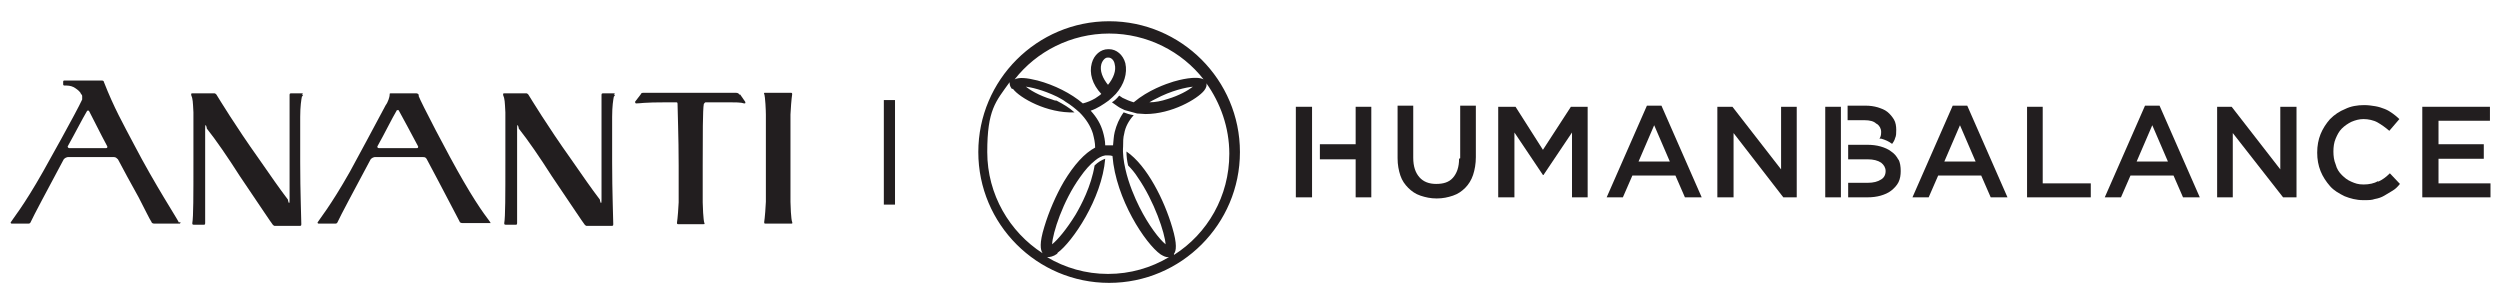
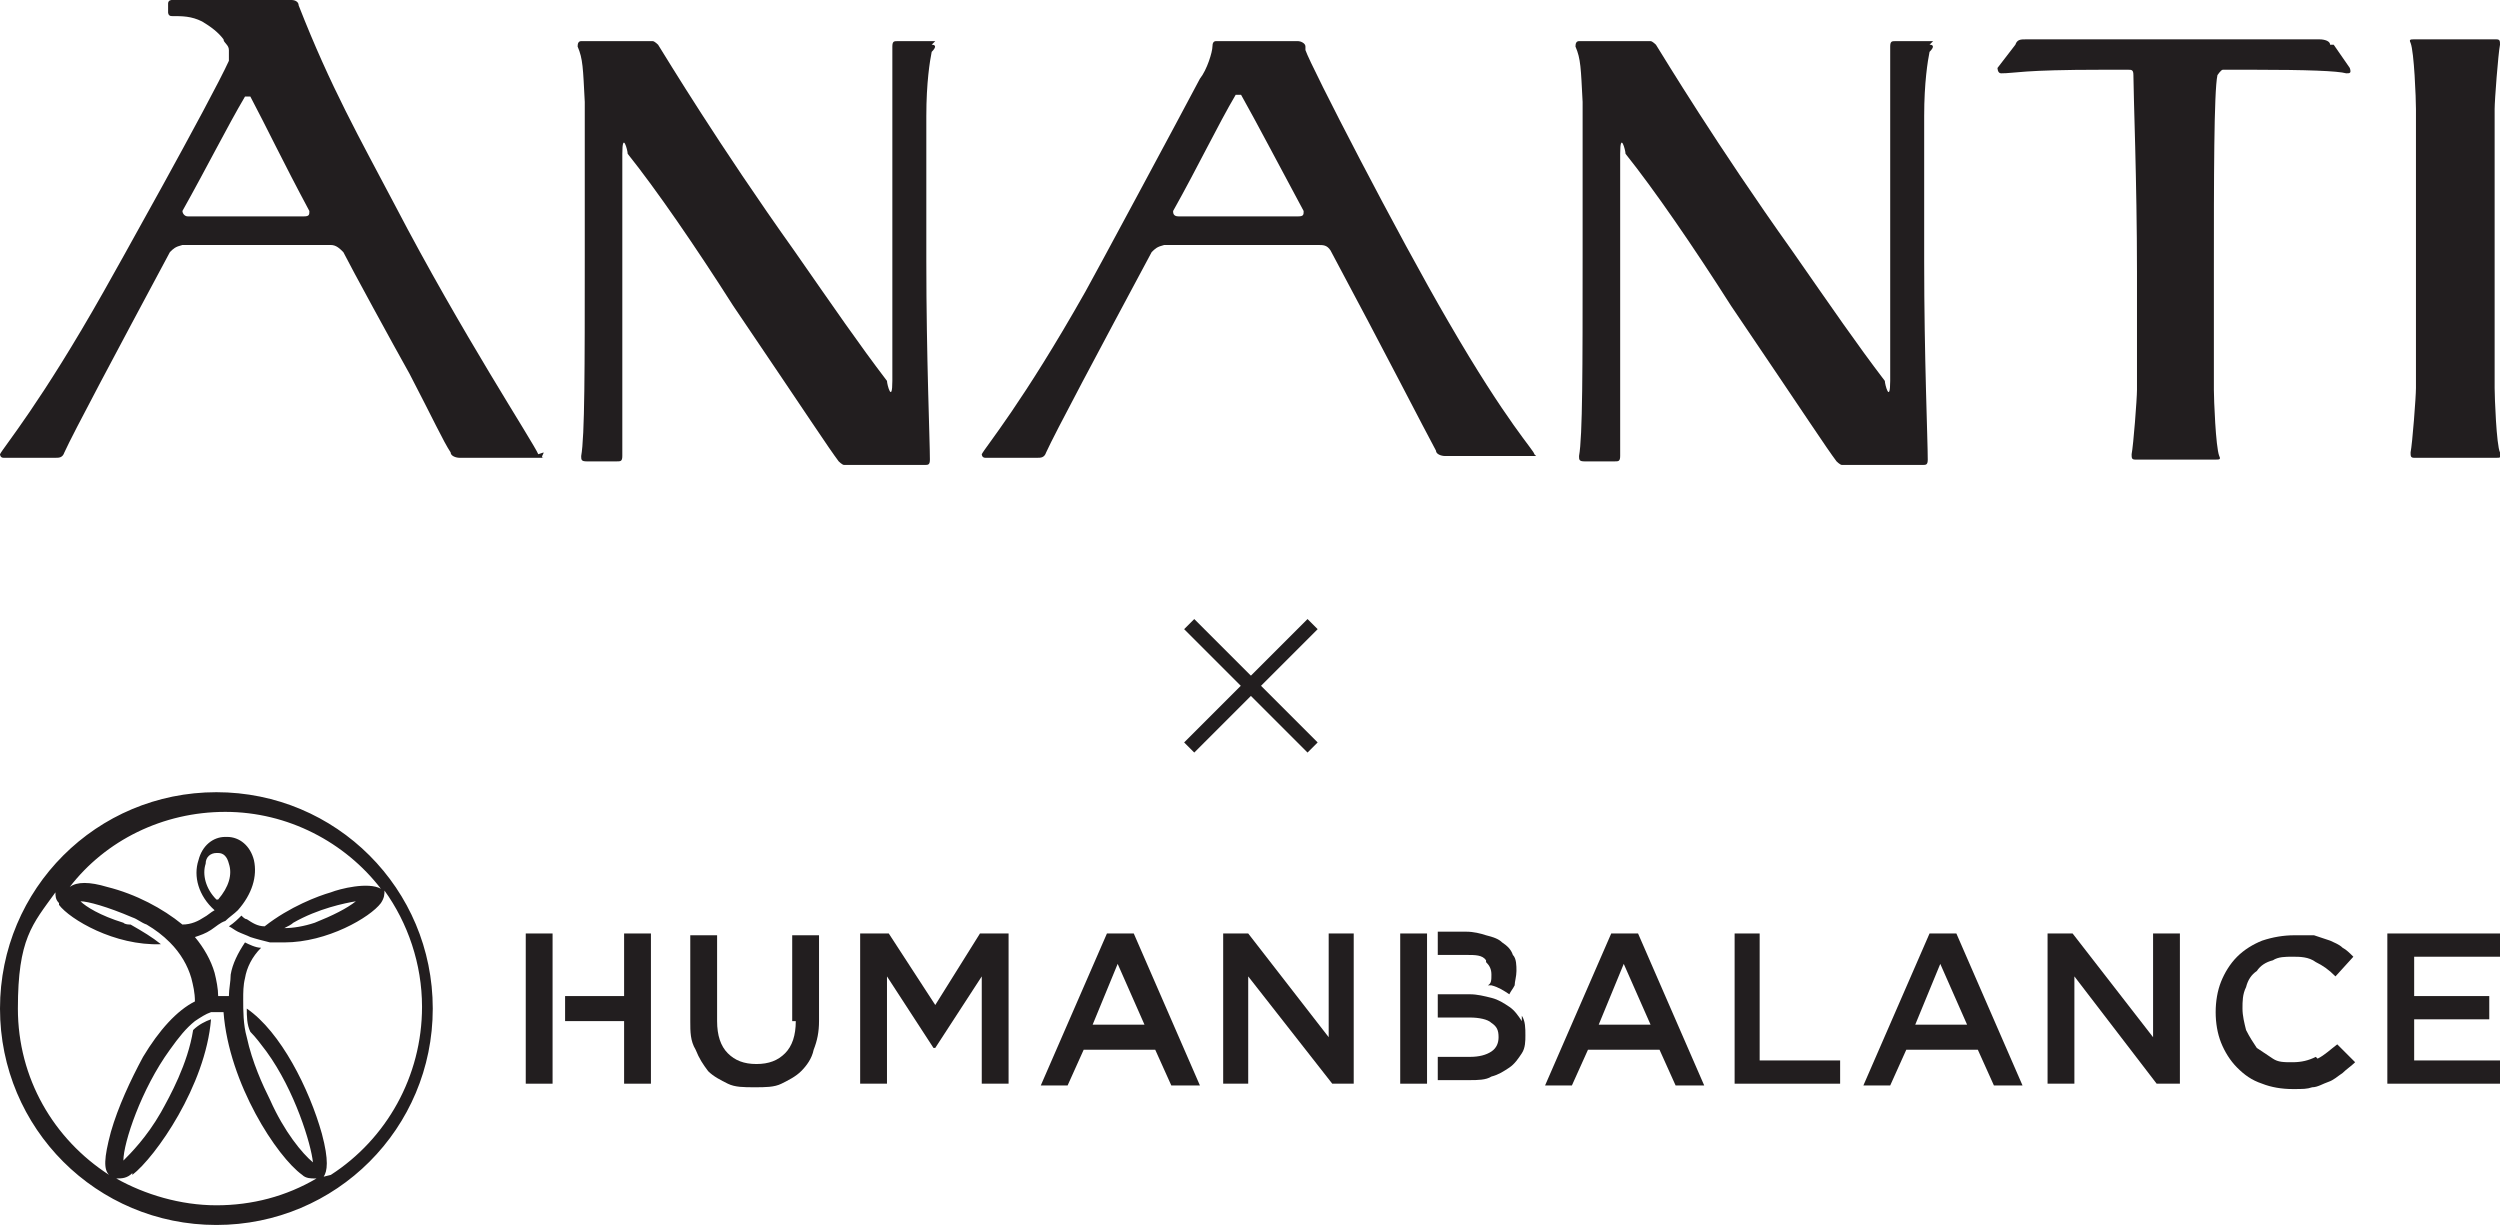
- <svg xmlns="http://www.w3.org/2000/svg" version="1.1" viewBox="0 0 447.2 54">
+ <svg xmlns="http://www.w3.org/2000/svg" version="1.1" viewBox="0 0 139.8 68.6">
  <defs>
    <style>
      .cls-1 {
        fill: #221e1f;
+       }
+ 
+       .cls-2 {
+         fill: none;
+         stroke: #221e1f;
+         stroke-miterlimit: 10;
+         stroke-width: .8px;
      }
    </style>
  </defs>
  <g>
    <g id="_레이어_1" data-name="레이어_1">
      <g>
+         <path class="cls-1" d="M139.8,25.3c-.2-.4-.3-3.1-.3-3.6V6.1c0-.5.2-3.1.3-3.6h0c0-.2,0-.3-.2-.3h-4.6c-.2,0-.3,0-.2.2h0c.2.5.3,3.1.3,3.7v15.6c0,.5-.2,3.1-.3,3.6h0c0,.2,0,.3.2.3h4.6c.2,0,.3,0,.2-.3h0Z" />
+         <path class="cls-1" d="M52.3,2.3h-2.1c-.2,0-.3,0-.3.3v18.7c0,1.3-.3.2-.3,0-1.6-2.1-2.9-4-5.2-7.3-4.2-5.9-7.1-10.7-7.6-11.5,0,0-.2-.2-.3-.2h-4q-.2,0-.2.3c.3.7.3,1.2.4,3.1v8.7c0,6.2,0,10-.2,11.1,0,.2,0,.3.3.3h1.7c.2,0,.3,0,.3-.3V8.6c0-1.3.3-.2.3,0,1.6,2,3.8,5.2,5.9,8.5,4.4,6.5,5.3,7.9,5.9,8.7,0,0,.2.2.3.2h4.5c.2,0,.3,0,.3-.3,0-1.1-.2-5.7-.2-11.1V6.5c0-1.9.2-3.1.3-3.6h0c.3-.3.2-.4,0-.4" />
+         <path class="cls-1" d="M108.1,2.3h-2.1c-.2,0-.3,0-.3.3v18.7c0,1.3-.3.2-.3,0-1.6-2.1-2.9-4-5.2-7.3-4.2-5.9-7.1-10.7-7.6-11.5,0,0-.2-.2-.3-.2h-4q-.2,0-.2.3c.3.7.3,1.2.4,3.1v8.7c0,6.2,0,10-.2,11.1,0,.2,0,.3.3.3h1.7c.2,0,.3,0,.3-.3V8.6c0-1.3.3-.2.3,0,1.6,2,3.8,5.2,5.9,8.5,4.4,6.5,5.3,7.9,5.9,8.7,0,0,.2.2.3.2h4.5c.2,0,.3,0,.3-.3,0-1.1-.2-5.7-.2-11.1V6.5c0-1.9.2-3.1.3-3.6h0c.3-.3.2-.4,0-.4" />
+         <path class="cls-1" d="M130.3,2.5c0-.2-.3-.3-.6-.3h-16.4c-.3,0-.5,0-.6.3l-1,1.3s0,.3.2.3c.8,0,1.1-.2,5.7-.2h1.4c.2,0,.3,0,.3.3,0,1,.2,6,.2,11v6.6c0,.5-.2,3.1-.3,3.6h0c0,.2,0,.3.2.3h4.5c.2,0,.3,0,.2-.2h0c-.2-.5-.3-3.2-.3-3.7v-6.6c0-5.1,0-10.1.2-11,0,0,.2-.3.3-.3h1.7q4.5,0,5.2.2c.2,0,.3,0,.2-.3l-.9-1.3h-.2Z" />
+         <path class="cls-1" d="M72.7,12.1h-6.8c-.3,0-.3-.2-.3-.3,1.4-2.5,2.5-4.8,3.5-6.5h.3c.9,1.6,2.1,3.9,3.5,6.5,0,.2,0,.3-.3.3M85.8,25.4c0-.2-1.5-1.7-4.8-7.4-2.8-4.8-7.7-14.3-8-15.2h0v-.2c0-.2-.3-.3-.4-.3h-4.6q-.2,0-.2.3c0,.3-.3,1.3-.7,1.8-1,1.9-6,11.2-6.4,11.9-3.5,6.2-5.6,8.7-5.8,9.1,0,0,0,.2.2.2h2.9c.2,0,.4,0,.5-.3.5-1.1,2.9-5.6,5.9-11.2.2-.2.3-.3.7-.4h8.6c.3,0,.5,0,.7.3,3,5.6,5.3,10.1,5.9,11.2,0,.2.3.3.5.3h5.1c0,.2,0,0,0,0" />
+         <path class="cls-1" d="M17.1,12.1h-6.6c-.2,0-.3-.2-.3-.3,1.4-2.5,2.5-4.7,3.5-6.4h.3c.9,1.7,1.8,3.6,3.3,6.4,0,.2,0,.3-.3.3M30.1,25.4h0c-.3-.7-4.3-6.8-8-13.9-2-3.8-3.6-6.6-5.4-11.2,0-.2-.2-.3-.4-.3h-6.7s-.2,0-.2.2h0v.5s0,.2.2.2c.6,0,1.1,0,1.7.3.5.3.9.6,1.2,1,0,.2.3.3.3.6v.6c-1,2.2-6.6,12.2-7,12.9C2.3,22.5.2,25,0,25.4c0,0,0,.2.2.2h2.9c.2,0,.4,0,.5-.3.5-1.1,2.9-5.6,5.9-11.2.2-.2.3-.3.7-.4h8.3c.3,0,.5.2.7.4.4.8,2.8,5.2,3.7,6.8,1.3,2.5,1.9,3.8,2.3,4.4,0,.2.3.3.5.3h4.7c-.2,0,0-.2,0-.3" />
+       </g>
+       <g>
+         <path class="cls-1" d="M12.1,44.3c-6.7,0-12.1,5.4-12.1,12.1s5.4,12.1,12.1,12.1,12.1-5.4,12.1-12.1-5.4-12.1-12.1-12.1ZM12.1,50.3c-.6-.6-.8-1.4-.6-2,0-.4.3-.6.6-.6h.1c.3,0,.5.2.6.6.2.6,0,1.3-.6,2ZM3.3,50.6c.6.8,3.1,2.3,5.7,2.2h0s0,0,0,0c-.5-.4-1-.7-1.7-1.1-.1,0-.3,0-.4-.1-1.3-.4-2.1-.9-2.4-1.2.4,0,1.5.3,2.9.9.3.1.5.3.8.4.5.3.9.6,1.3,1h0s0,0,0,0c.6.6,1,1.3,1.2,2,.1.4.2.8.2,1.3-1,.5-2,1.6-2.9,3.1-.7,1.3-1.4,2.8-1.8,4.2-.4,1.5-.4,2.1-.1,2.4-3.1-2-5.1-5.4-5.1-9.3s.8-4.7,2.1-6.5c0,.2,0,.4.2.6ZM7.4,65.7c1.3-1,4.1-5,4.4-8.7h0s0,0,0,0c-.3.1-.7.3-1,.6h0s0,0,0,0c-.3,1.9-1.3,3.7-1.8,4.6-.8,1.4-1.7,2.3-2.1,2.7,0-1,1-4,2.6-6.2.5-.7.9-1.2,1.4-1.6h0s0,0,0,0c.3-.2.6-.4.9-.5h0s0,0,.1,0h0c0,0,.1,0,.2,0,.1,0,.3,0,.4,0,.3,4,3,8.1,4.4,9.1.2.2.5.2.7.2s0,0,.1,0c-1.7,1-3.6,1.5-5.6,1.5s-4-.6-5.6-1.5c.3,0,.6,0,.9-.3ZM18.1,65.8c.2-.3.3-.9-.1-2.4-.7-2.5-2.3-5.7-4.2-7h0s0,0,0,0c0,.4,0,.9.2,1.3h0s0,0,0,0c.3.3.6.7.9,1.1,1.6,2.2,2.5,5.2,2.6,6.2-.6-.5-1.6-1.7-2.4-3.5-.4-.8-1-2.1-1.3-3.5-.2-.7-.2-1.5-.2-2.1,0-.4,0-.8.1-1.2.1-.6.4-1.2.9-1.7h0s0,0,0,0c-.3,0-.7-.2-.9-.3h0s0,0,0,0c-.4.6-.7,1.2-.8,1.8,0,.4-.1.8-.1,1.2-.1,0-.2,0-.3,0h-.1s0,0,0,0h0c0,0-.2,0-.2,0,0-.4-.1-.9-.2-1.3-.2-.7-.6-1.4-1.1-2,.3-.1.6-.2.9-.4.3-.2.5-.4.8-.5h0s0,0,0,0c.2-.2.5-.4.7-.6h0s0,0,0,0c.8-.9,1.1-1.9.9-2.8-.2-.8-.8-1.3-1.5-1.3h-.1c-.7,0-1.3.5-1.5,1.3-.3.9,0,2,.9,2.8-.2.1-.4.3-.6.4-.3.2-.7.4-1.2.4-1.1-.9-2.6-1.7-4.2-2.1-1-.3-1.7-.3-2.1,0,2-2.6,5.2-4.2,8.7-4.2s6.7,1.7,8.7,4.3c-.7-.4-2.3,0-2.8.2-.7.2-2.3.8-3.7,1.9-.4,0-.7-.2-1-.4-.1,0-.2-.1-.3-.2h0s0,0,0,0c-.2.2-.4.4-.7.6h0s0,0,0,0c.2.1.3.2.5.3.2.1.5.2.7.3.3.1.7.2,1.1.3h0s0,0,0,0c.3,0,.5,0,.8,0,2.4,0,4.8-1.4,5.4-2.2.2-.3.2-.5.2-.7,1.3,1.8,2.1,4.1,2.1,6.5,0,3.9-2,7.4-5.1,9.4ZM19.9,50.4c-.5.4-1.3.8-2.3,1.2-.6.2-1.2.3-1.7.3.2-.1.4-.2.5-.3,1.4-.8,2.9-1.1,3.5-1.2Z" />
        <g>
-           <path class="cls-1" d="M141.7,39.7c-.2-.4-.3-3.1-.3-3.6,0-2.5,0-12.8,0-15.6,0-.5.2-3.1.3-3.6h0c0-.2,0-.3-.2-.3h-4.6c-.2,0-.3,0-.2.2h0c.2.5.3,3.1.3,3.7,0,2.8,0,13,0,15.6,0,.5-.2,3.1-.3,3.6h0c0,.2,0,.3.2.3h4.6c.2,0,.3,0,.2-.3h0Z" />
-           <path class="cls-1" d="M54.2,16.7h-2.1c-.2,0-.3,0-.3.3,0,1,0,4.9,0,9.6s0,7.8,0,9.1-.3.2-.3,0c-1.6-2.1-2.9-4-5.2-7.3-4.2-5.9-7.1-10.7-7.6-11.5,0,0-.2-.2-.3-.2h-4c-.2,0-.2,0-.2.3.3.7.3,1.2.4,3.1,0,1,0,2.5,0,8.7s0,10-.2,11.1c0,.2,0,.3.3.3h1.7c.2,0,.3,0,.3-.3,0-1,0-5,0-9.6s0-6,0-7.3.3-.2.3,0c1.6,2,3.8,5.2,5.9,8.5,4.4,6.5,5.3,7.9,5.9,8.7,0,0,.2.2.3.2h4.5c.2,0,.3,0,.3-.3,0-1.1-.2-5.7-.2-11.1s0-5.9,0-8.1c0-1.9.2-3.1.3-3.6h0c.3-.3.2-.4,0-.4" />
-           <path class="cls-1" d="M110,16.7h-2.1c-.2,0-.3,0-.3.3,0,1,0,4.9,0,9.6s0,7.8,0,9.1-.3.2-.3,0c-1.6-2.1-2.9-4-5.2-7.3-4.2-5.9-7.1-10.7-7.6-11.5,0,0-.2-.2-.3-.2h-4c-.2,0-.2,0-.2.3.3.7.3,1.2.4,3.1,0,1,0,2.5,0,8.7s0,10-.2,11.1c0,.2,0,.3.3.3h1.7c.2,0,.3,0,.3-.3,0-1,0-5,0-9.6s0-6,0-7.3.3-.2.3,0c1.6,2,3.8,5.2,5.9,8.5,4.4,6.5,5.3,7.9,5.9,8.7,0,0,.2.2.3.2h4.5c.2,0,.3,0,.3-.3,0-1.1-.2-5.7-.2-11.1s0-5.9,0-8.1c0-1.9.2-3.1.3-3.6h0c.3-.3.2-.4,0-.4" />
-           <path class="cls-1" d="M132.2,16.9c0-.2-.3-.3-.6-.3h-16.4c-.3,0-.5,0-.6.3l-1,1.3c0,0,0,.3.2.3.8,0,1.1-.2,5.7-.2h1.4c.2,0,.3,0,.3.3,0,1,.2,6,.2,11v6.6c0,.5-.2,3.1-.3,3.6h0c0,.2,0,.3.2.3h4.5c.2,0,.3,0,.2-.2h0c-.2-.5-.3-3.2-.3-3.7v-6.6c0-5.1,0-10.1.2-11,0,0,.2-.3.3-.3h1.7c4.5,0,4.5,0,5.2.2.2,0,.3,0,.2-.3l-.9-1.3Z" />
-           <path class="cls-1" d="M74.6,26.5h-6.8c-.3,0-.3-.2-.3-.3,1.4-2.5,2.5-4.8,3.5-6.5,0,0,.3,0,.3,0,.9,1.6,2.1,3.9,3.5,6.5,0,.2,0,.3-.3.3M87.7,39.8c0-.2-1.5-1.7-4.8-7.4-2.8-4.8-7.7-14.3-8-15.2h0v-.2c0-.2-.3-.3-.4-.3h-4.6c-.2,0-.2,0-.2.3,0,.3-.3,1.3-.7,1.8-1,1.9-6,11.2-6.4,11.9-3.5,6.2-5.6,8.7-5.8,9.1,0,0,0,.2.2.2h2.9c.2,0,.4,0,.5-.3.5-1.1,2.9-5.6,5.9-11.2.2-.2.3-.3.7-.4.8,0,2.1,0,4.4,0s3.4,0,4.2,0c.3,0,.5,0,.7.3,3,5.6,5.3,10.1,5.9,11.2,0,.2.3.3.5.3h5.1c0,.2,0,0,0,0" />
-           <path class="cls-1" d="M19,26.5h-6.6c-.2,0-.3-.2-.3-.3,1.4-2.5,2.5-4.7,3.5-6.4,0,0,.2,0,.3,0,0,0,0,0,0,0,.9,1.7,1.8,3.6,3.3,6.4,0,.2,0,.3-.3.3M32,39.8s0,0,0,0c-.3-.7-4.3-6.8-8-13.9-2-3.8-3.6-6.6-5.4-11.2,0-.2-.2-.3-.4-.3h-6.7c0,0-.2,0-.2.2h0v.5c0,0,0,.2.2.2.6,0,1.1,0,1.7.3.5.3.9.6,1.2,1,0,.2.3.3.3.6,0,.2,0,.4,0,.6-1,2.2-6.6,12.2-7,12.9-3.5,6.2-5.6,8.7-5.8,9.1,0,0,0,.2.2.2h2.9c.2,0,.4,0,.5-.3.5-1.1,2.9-5.6,5.9-11.2.2-.2.3-.3.7-.4.8,0,2.1,0,4.4,0s3.1,0,3.9,0c.3,0,.5.2.7.4.4.8,2.8,5.2,3.7,6.8,1.3,2.5,1.9,3.8,2.3,4.4,0,.2.3.3.5.3h4.7c-.2,0,0-.2,0-.3" />
+           <path class="cls-1" d="M90.1,52.2l-3.7,8.5h1.5l.9-2h4l.9,2h1.6l-3.7-8.5h-1.4ZM89.4,57.3l1.4-3.4,1.5,3.4h-2.9Z" />
+           <polygon class="cls-1" points="98.4 52.2 97 52.2 97 60.6 102.9 60.6 102.9 59.3 98.4 59.3 98.4 52.2" />
+           <path class="cls-1" d="M107.9,52.2l-3.7,8.5h1.5l.9-2h4l.9,2h1.6l-3.7-8.5h-1.4ZM107.1,57.3l1.4-3.4,1.5,3.4h-2.9Z" />
+           <polygon class="cls-1" points="120.4 58 115.9 52.2 114.5 52.2 114.5 60.6 116 60.6 116 54.6 120.6 60.6 121.9 60.6 121.9 52.2 120.4 52.2 120.4 58" />
+           <path class="cls-1" d="M129.5,59.1c-.4.2-.8.3-1.3.3s-.8,0-1.1-.2c-.3-.2-.6-.4-.9-.6-.2-.3-.4-.6-.6-1-.1-.4-.2-.8-.2-1.2s0-.8.2-1.2c.1-.4.3-.7.6-.9.2-.3.5-.5.9-.6.3-.2.7-.2,1.1-.2s.9,0,1.3.3c.4.2.7.4,1.1.8l1-1.1c-.2-.2-.4-.4-.6-.5-.2-.2-.5-.3-.7-.4-.3-.1-.6-.2-.9-.3-.3,0-.7,0-1.1,0-.6,0-1.2.1-1.8.3-.5.2-1,.5-1.4.9-.4.4-.7.9-.9,1.4-.2.5-.3,1.1-.3,1.7s.1,1.2.3,1.7c.2.5.5,1,.9,1.4.4.4.8.7,1.4.9.5.2,1.1.3,1.7.3s.8,0,1.1-.1c.3,0,.6-.2.9-.3.3-.1.5-.3.8-.5.2-.2.5-.4.7-.6l-1-1c-.4.3-.7.6-1.1.8Z" />
+           <polygon class="cls-1" points="135 59.3 135 57 139.2 57 139.2 55.7 135 55.7 135 53.5 139.8 53.5 139.8 52.2 133.5 52.2 133.5 60.6 139.8 60.6 139.8 59.3 135 59.3" />
+           <polygon class="cls-1" points="78.3 60.6 79.8 60.6 79.8 59.3 79.8 57 79.8 55.8 79.8 53.5 79.8 52.2 78.3 52.2 78.3 60.6" />
+           <path class="cls-1" d="M44.5,57.1c0,.8-.2,1.4-.6,1.8-.4.4-.9.6-1.6.6s-1.2-.2-1.6-.6c-.4-.4-.6-1-.6-1.8v-4.8h-1.5v4.8c0,.6,0,1.1.3,1.6.2.5.4.8.7,1.2.3.3.7.5,1.1.7.4.2.9.2,1.5.2s1.1,0,1.5-.2.8-.4,1.1-.7c.3-.3.6-.7.7-1.2.2-.5.3-1,.3-1.6v-4.8h-1.5v4.8Z" />
+           <polygon class="cls-1" points="52.3 56.2 49.7 52.2 48.1 52.2 48.1 60.6 49.6 60.6 49.6 54.6 52.2 58.6 52.3 58.6 54.9 54.6 54.9 60.6 56.4 60.6 56.4 52.2 54.8 52.2 52.3 56.2" />
+           <path class="cls-1" d="M61.9,52.2l-3.7,8.5h1.5l.9-2h4l.9,2h1.6l-3.7-8.5h-1.4ZM61.1,57.3l1.4-3.4,1.5,3.4h-2.9Z" />
+           <polygon class="cls-1" points="74.3 58 69.8 52.2 68.4 52.2 68.4 60.6 69.8 60.6 69.8 54.6 74.5 60.6 75.7 60.6 75.7 52.2 74.3 52.2 74.3 58" />
+           <polygon class="cls-1" points="34.9 55.7 34.9 55.7 31.6 55.7 31.6 57.1 34.9 57.1 34.9 57.1 34.9 60.6 36.4 60.6 36.4 52.2 34.9 52.2 34.9 55.7" />
+           <polygon class="cls-1" points="29.4 60.6 30.9 60.6 30.9 58.9 30.9 58.9 30.9 54.6 30.9 54.6 30.9 52.2 29.4 52.2 29.4 60.6" />
+           <path class="cls-1" d="M85.1,57.1c-.2-.3-.4-.6-.7-.8-.3-.2-.6-.4-1-.5-.4-.1-.8-.2-1.2-.2h-1.8v1.3h1.8c.5,0,1,.1,1.2.3.3.2.4.4.4.8,0,.3-.1.6-.4.8-.3.2-.7.3-1.2.3h-1.8v1.3h1.8c.4,0,.9,0,1.2-.2.4-.1.7-.3,1-.5.3-.2.5-.5.7-.8.2-.3.2-.7.2-1h0c0-.4,0-.8-.2-1.1h0Z" />
+           <path class="cls-1" d="M83.1,53.8h0c.2.2.3.4.3.7s0,.5-.2.6c0,0,.1,0,.2,0,.4.1.7.3,1,.5,0,0,0,0,0,0,.1-.2.2-.3.3-.5,0-.2.1-.5.1-.8s0-.7-.2-.9c-.1-.3-.3-.5-.6-.7-.2-.2-.5-.3-.9-.4-.3-.1-.7-.2-1.1-.2h-1.6v1.3h1.6c.5,0,.9,0,1.1.3Z" />
        </g>
-         <g>
-           <path class="cls-1" d="M198.4,3.8c-12.9,0-23.4,10.5-23.4,23.4s10.5,23.4,23.4,23.4,23.4-10.5,23.4-23.4-10.5-23.4-23.4-23.4ZM198.3,15.3c-1.1-1.3-1.6-2.7-1.3-3.8.2-.7.7-1.2,1.1-1.2h.2c.5,0,1,.5,1.1,1.2.3,1.1-.2,2.5-1.3,3.8ZM181.2,15.9c1.2,1.6,6.1,4.4,11,4.2h0s0,0,0,0c-1-.9-1.9-1.4-3.2-2.1-.3,0-.6-.1-.8-.2-2.4-.7-4.1-1.8-4.7-2.3.8.1,2.9.5,5.6,1.8.5.3,1,.5,1.5.9,1,.6,1.7,1.2,2.5,1.9h0s0,0,0,0c1.2,1.2,2,2.5,2.4,3.8.2.8.4,1.6.4,2.5-1.9,1-3.8,3.1-5.6,6.1-1.4,2.4-2.7,5.4-3.5,8.1-.9,2.9-.7,4.1-.3,4.7-5.9-3.8-9.9-10.5-9.9-18.1s1.5-9,4-12.5c0,.3,0,.7.4,1.2ZM189.2,45.2c2.6-1.9,7.9-9.6,8.5-16.8h0c0,0,0,0,0,0-.6.2-1.3.6-1.9,1.2h0s0,0,0,0c-.6,3.7-2.4,7.1-3.4,8.8-1.6,2.6-3.2,4.5-4.2,5.3.1-2,1.9-7.7,5-12,.9-1.3,1.8-2.3,2.7-3h0s0,0,0,0c.6-.5,1.2-.8,1.8-.9h0c0,0,.1,0,.2,0h0c.1,0,.2,0,.3,0,.3,0,.5,0,.8.1.6,7.7,5.9,15.7,8.6,17.6.5.3.9.5,1.3.5s.2,0,.2,0c-3.2,1.9-6.9,3-10.9,3s-7.7-1.1-10.9-3c.5,0,1.1-.1,1.8-.6ZM210,45.4c.4-.5.6-1.7-.3-4.7-1.4-4.8-4.5-11.1-8.2-13.6h0s0,0,0,0c0,.8.1,1.7.3,2.5h0s0,0,0,0c.6.6,1.2,1.3,1.7,2.1,3,4.3,4.9,10.1,5,12-1.1-.9-3-3.3-4.7-6.7-.8-1.6-1.9-4.1-2.5-6.8-.3-1.3-.5-2.8-.4-4,0-.8,0-1.6.2-2.3.2-1.2.8-2.3,1.7-3.3h0s0,0,0,0c-.7-.1-1.3-.3-1.8-.5h0s0,0,0,0c-.8,1.1-1.3,2.3-1.6,3.5-.2.8-.2,1.6-.3,2.4-.2,0-.4,0-.7,0h-.2s0,0,0,0h0c-.2,0-.3,0-.5,0,0-.8-.2-1.7-.4-2.4-.4-1.4-1.1-2.6-2.2-3.8.6-.2,1.2-.5,1.7-.8.5-.3,1.1-.7,1.5-1h0s0,0,0,0c.5-.4.9-.8,1.3-1.2h0s0,0,0,0c1.5-1.7,2.1-3.7,1.7-5.5-.4-1.5-1.6-2.5-2.9-2.5h-.2c-1.3,0-2.5,1-2.9,2.5-.5,1.8.1,3.8,1.7,5.5-.3.3-.7.5-1.1.8-.7.4-1.4.7-2.2.9-2.1-1.8-5.1-3.3-8.1-4.1-2-.5-3.3-.6-4.1-.2,3.9-5,10.1-8.2,16.9-8.2s13,3.2,16.9,8.2c-1.3-.7-4.4.1-5.4.4-1.3.4-4.5,1.5-7.1,3.7-.7-.2-1.4-.5-2-.8-.2-.1-.4-.3-.6-.4h0s0,0,0,0c-.4.5-.8.9-1.3,1.2h0s0,0,0,0c.3.2.7.5,1,.7.4.3.9.5,1.3.7.7.2,1.4.4,2.2.6h0s0,0,0,0c.5,0,1,.1,1.5.1,4.7,0,9.3-2.7,10.5-4.2.4-.5.5-1,.4-1.3,2.5,3.5,4.1,7.9,4.1,12.6,0,7.6-3.9,14.3-9.9,18.1ZM213.4,15.5c-.9.7-2.5,1.6-4.5,2.2-1.2.4-2.3.6-3.3.6.3-.2.7-.4,1.1-.6,2.8-1.5,5.5-2.1,6.8-2.2Z" />
-           <g>
-             <path class="cls-1" d="M349.3,18.9l-7.2,16.4h2.9l1.7-3.9h7.7l1.7,3.9h3l-7.2-16.4h-2.7ZM347.8,28.9l2.8-6.5,2.8,6.5h-5.6Z" />
-             <polygon class="cls-1" points="365.4 19.1 362.6 19.1 362.6 35.3 374 35.3 374 32.8 365.4 32.8 365.4 19.1" />
-             <path class="cls-1" d="M383.7,18.9l-7.2,16.4h2.9l1.7-3.9h7.7l1.7,3.9h3l-7.2-16.4h-2.7ZM382.2,28.9l2.8-6.5,2.8,6.5h-5.6Z" />
-             <polygon class="cls-1" points="407.9 30.3 399.2 19.1 396.6 19.1 396.6 35.3 399.4 35.3 399.4 23.8 408.4 35.3 410.8 35.3 410.8 19.1 407.9 19.1 407.9 30.3" />
-             <path class="cls-1" d="M425.4,32.4c-.7.4-1.6.6-2.6.6s-1.5-.2-2.2-.5c-.7-.3-1.2-.7-1.7-1.2-.5-.5-.9-1.1-1.1-1.9-.3-.7-.4-1.5-.4-2.3s.1-1.6.4-2.3c.3-.7.6-1.3,1.1-1.8.5-.5,1.1-.9,1.7-1.2.7-.3,1.4-.5,2.2-.5s1.8.2,2.5.6c.7.4,1.4.9,2.1,1.5l1.8-2.1c-.4-.4-.8-.7-1.2-1-.4-.3-.9-.6-1.4-.8-.5-.2-1.1-.4-1.7-.5-.6-.1-1.3-.2-2-.2-1.2,0-2.4.2-3.4.7-1,.4-1.9,1-2.7,1.8-.7.8-1.3,1.7-1.7,2.7-.4,1-.6,2.1-.6,3.3s.2,2.3.6,3.3c.4,1,1,1.9,1.7,2.7.7.8,1.6,1.3,2.6,1.8,1,.4,2.1.7,3.3.7s1.5,0,2.1-.2c.6-.1,1.2-.3,1.7-.6.5-.3,1-.6,1.5-.9.5-.3.9-.7,1.3-1.2l-1.8-1.9c-.7.7-1.4,1.2-2.1,1.5Z" />
-             <polygon class="cls-1" points="436.2 32.8 436.2 28.4 444.3 28.4 444.3 25.8 436.2 25.8 436.2 21.6 445.4 21.6 445.4 19.1 433.3 19.1 433.3 35.3 445.5 35.3 445.5 32.8 436.2 32.8" />
-             <polygon class="cls-1" points="326.5 35.3 329.3 35.3 329.3 32.8 329.3 28.3 329.3 25.9 329.3 21.6 329.3 19.1 326.5 19.1 326.5 35.3" />
-             <path class="cls-1" d="M261,28.4c0,1.5-.4,2.6-1.1,3.4-.7.8-1.7,1.1-3,1.1s-2.3-.4-3-1.2c-.7-.8-1.1-1.9-1.1-3.5v-9.3h-2.8v9.4c0,1.2.2,2.2.5,3.1.3.9.8,1.6,1.4,2.2.6.6,1.3,1.1,2.2,1.4.9.3,1.8.5,2.9.5s2-.2,2.9-.5,1.6-.8,2.2-1.4c.6-.6,1.1-1.4,1.4-2.3.3-.9.5-2,.5-3.2v-9.2h-2.8v9.4Z" />
-             <polygon class="cls-1" points="276 26.8 271.1 19.1 268 19.1 268 35.3 270.9 35.3 270.9 23.7 276 31.3 276.1 31.3 281.2 23.7 281.2 35.3 284 35.3 284 19.1 281 19.1 276 26.8" />
-             <path class="cls-1" d="M294.6,18.9l-7.2,16.4h2.9l1.7-3.9h7.7l1.7,3.9h3l-7.2-16.4h-2.7ZM293.1,28.9l2.8-6.5,2.8,6.5h-5.6Z" />
-             <polygon class="cls-1" points="318.6 30.3 309.9 19.1 307.2 19.1 307.2 35.3 310.1 35.3 310.1 23.8 319 35.3 321.4 35.3 321.4 19.1 318.6 19.1 318.6 30.3" />
-             <polygon class="cls-1" points="242.5 25.8 242.5 25.8 236.1 25.8 236.1 28.5 242.5 28.5 242.5 28.5 242.5 35.3 245.3 35.3 245.3 19.1 242.5 19.1 242.5 25.8" />
-             <polygon class="cls-1" points="231.8 35.3 234.7 35.3 234.7 32 234.7 32 234.7 23.7 234.7 23.7 234.7 19.1 231.8 19.1 231.8 35.3" />
-             <path class="cls-1" d="M339.6,28.6c-.3-.6-.7-1.1-1.3-1.5-.5-.4-1.2-.7-1.9-.9-.7-.2-1.5-.3-2.4-.3h-3.4v2.6h3.5c1,0,1.8.2,2.4.6.5.4.8.9.8,1.5,0,.7-.3,1.2-.8,1.5-.6.4-1.4.6-2.4.6h-3.5v2.6h3.4c.9,0,1.7-.1,2.4-.3.7-.2,1.4-.5,1.9-.9.5-.4,1-.9,1.3-1.5.3-.6.4-1.3.4-2h0c0-.8-.1-1.5-.4-2.1h0Z" />
-             <path class="cls-1" d="M335.8,22.2h0c.4.3.7.8.7,1.4s-.1.9-.3,1.2c.1,0,.2,0,.3,0,.7.2,1.4.5,1.9.9,0,0,0,0,.1,0,.2-.3.4-.6.5-1,.2-.4.2-.9.2-1.5s-.1-1.3-.4-1.8c-.3-.5-.7-1-1.2-1.4-.5-.4-1.1-.6-1.7-.8-.7-.2-1.4-.3-2.2-.3h-3.2v2.6h3c1,0,1.7.2,2.1.6Z" />
-           </g>
-         </g>
-         <rect class="cls-1" x="158.1" y="17.9" width="2" height="18.7" />
+       </g>
+       <g>
+         <line class="cls-2" x1="73.4" y1="34.9" x2="66.5" y2="41.8" />
+         <line class="cls-2" x1="73.4" y1="41.8" x2="66.5" y2="34.9" />
      </g>
    </g>
  </g>
</svg>
